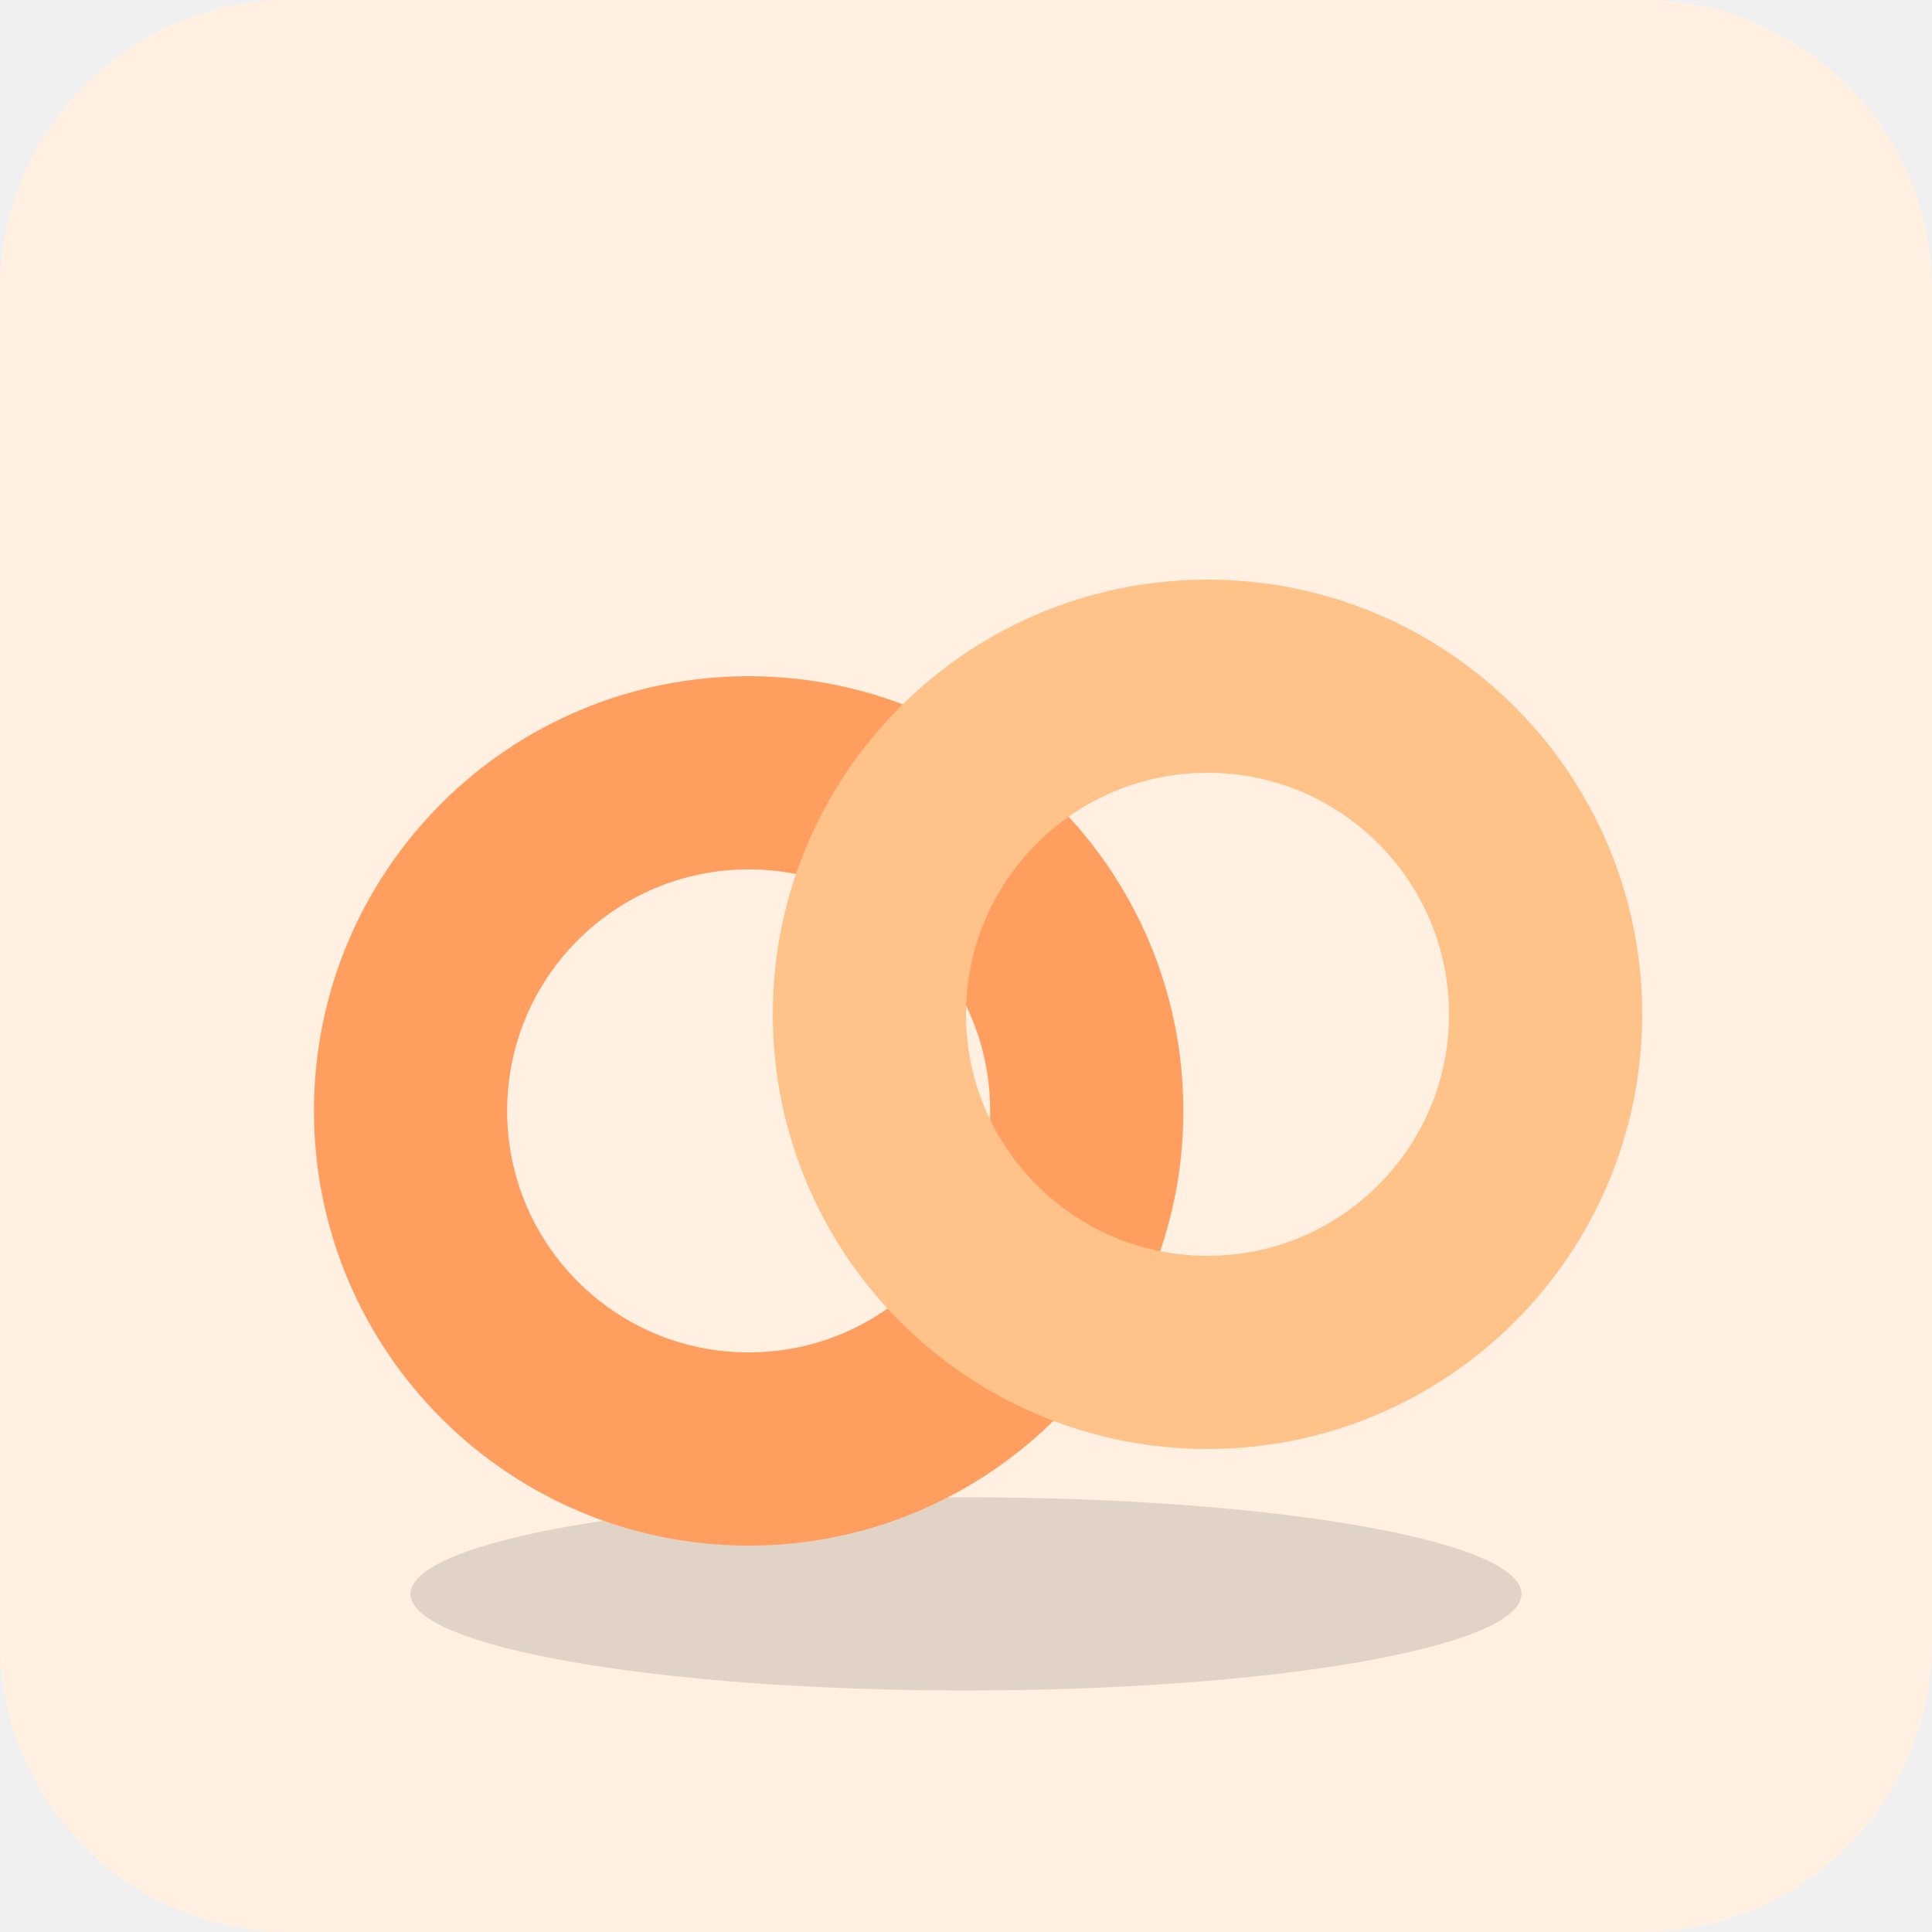
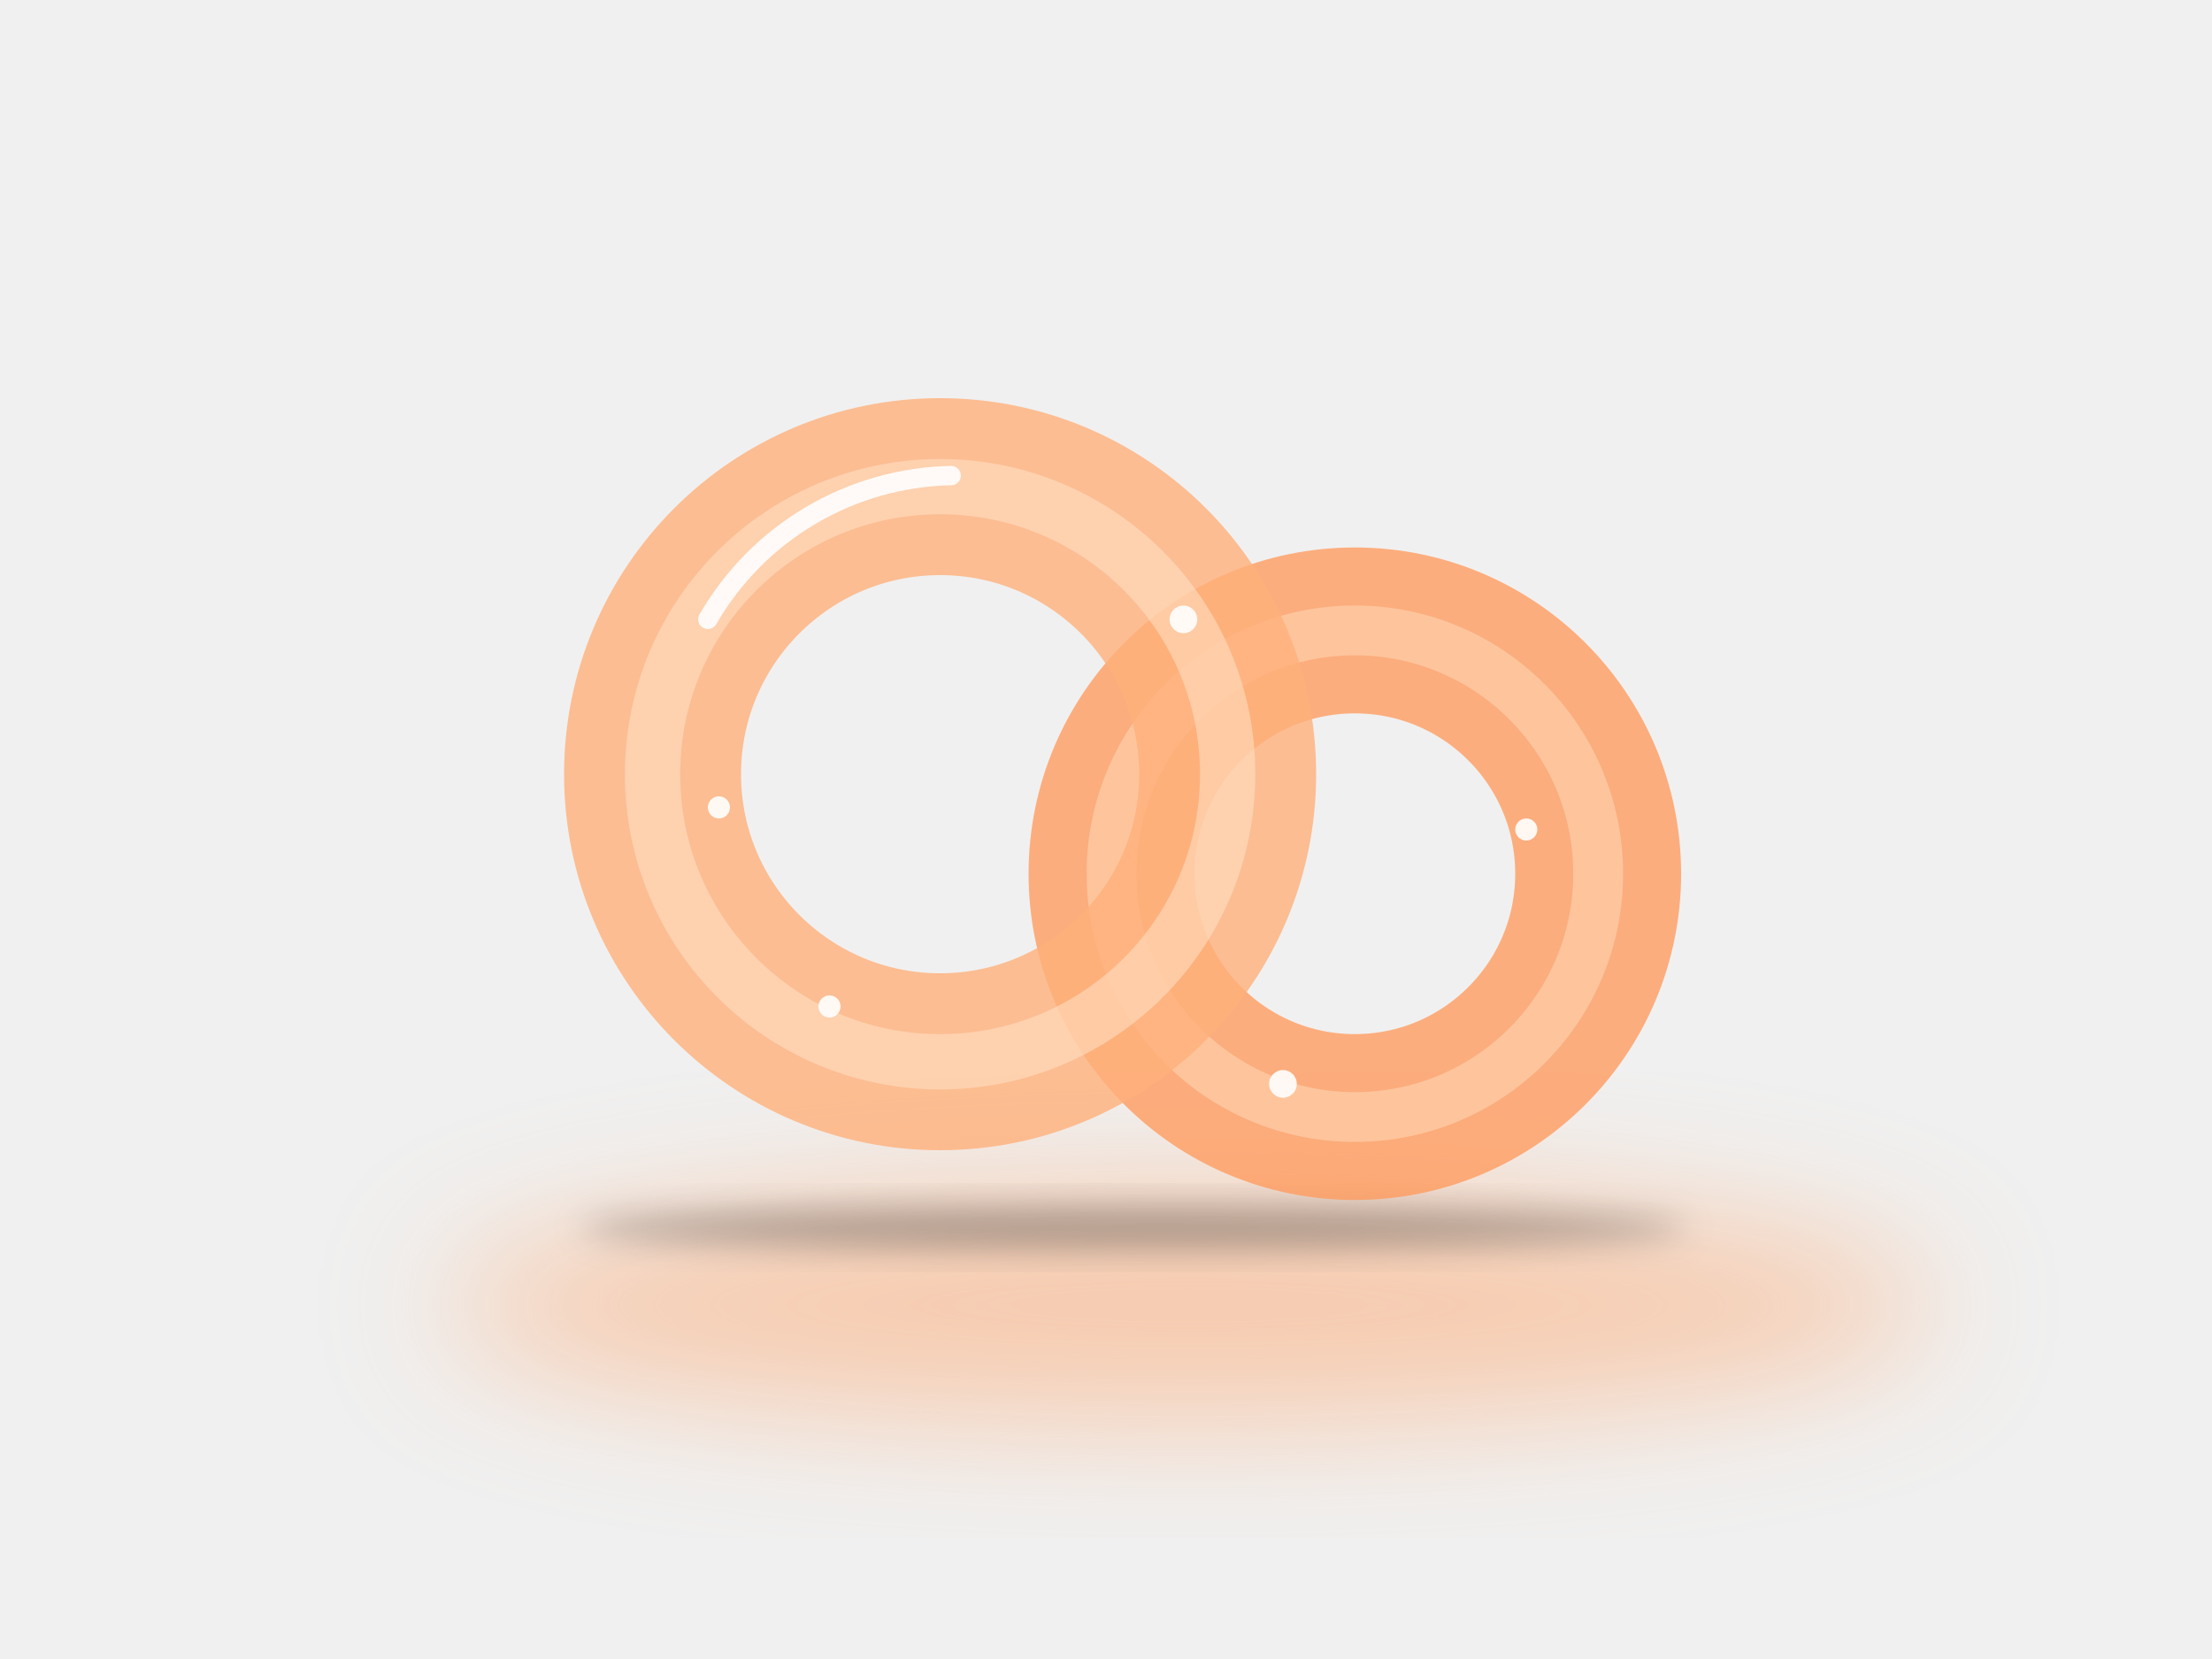
- <svg xmlns="http://www.w3.org/2000/svg" viewBox="0 0 160 160" role="img">
-   <rect width="160" height="160" rx="24" fill="#fff0e2" />
-   <ellipse cx="80" cy="132" rx="46" ry="8" fill="#000" opacity=".12" />
-   <circle cx="62" cy="92" r="28" fill="none" stroke="#ff9e5e" stroke-width="16" />
-   <circle cx="100" cy="84" r="28" fill="none" stroke="#ffc38a" stroke-width="16" />
+ <svg xmlns="http://www.w3.org/2000/svg" viewBox="0 0 400 300" role="img">
+   <defs>
+     <filter id="g" x="-50%" y="-50%" width="200%" height="200%">
+       <feGaussianBlur stdDeviation="12" />
+     </filter>
+     <filter id="c" x="-50%" y="-50%" width="200%" height="200%">
+       <feGaussianBlur stdDeviation="3" />
+     </filter>
+   </defs>
+   <ellipse cx="215" cy="236" rx="135" ry="21" fill="#FF9E5E" opacity=".45" filter="url(#g)" />
+   <ellipse cx="205" cy="222" rx="100" ry="4" fill="#000" opacity=".28" filter="url(#c)" />
+   <circle cx="245" cy="158" r="44" fill="none" stroke="#FF9A5C" stroke-width="30" opacity=".78" />
+   <circle cx="245" cy="158" r="44" fill="none" stroke="#FFD9B8" stroke-width="9" opacity=".55" />
+   <circle cx="170" cy="140" r="52" fill="none" stroke="#FFB07A" stroke-width="32" opacity=".8" />
+   <circle cx="170" cy="140" r="52" fill="none" stroke="#FFE2C7" stroke-width="10" opacity=".55" />
+   <path d="M128 112 A52 52 0 0 1 172 86" fill="none" stroke="#fff" stroke-width="3.5" stroke-linecap="round" opacity=".9" />
+   <g fill="#fff" opacity=".9">
+     <circle cx="150" cy="182" r="2" />
+     <circle cx="214" cy="112" r="2.5" />
+     <circle cx="276" cy="150" r="2" />
+     <circle cx="232" cy="196" r="2.5" />
+     <circle cx="130" cy="146" r="2" />
+   </g>
</svg>
